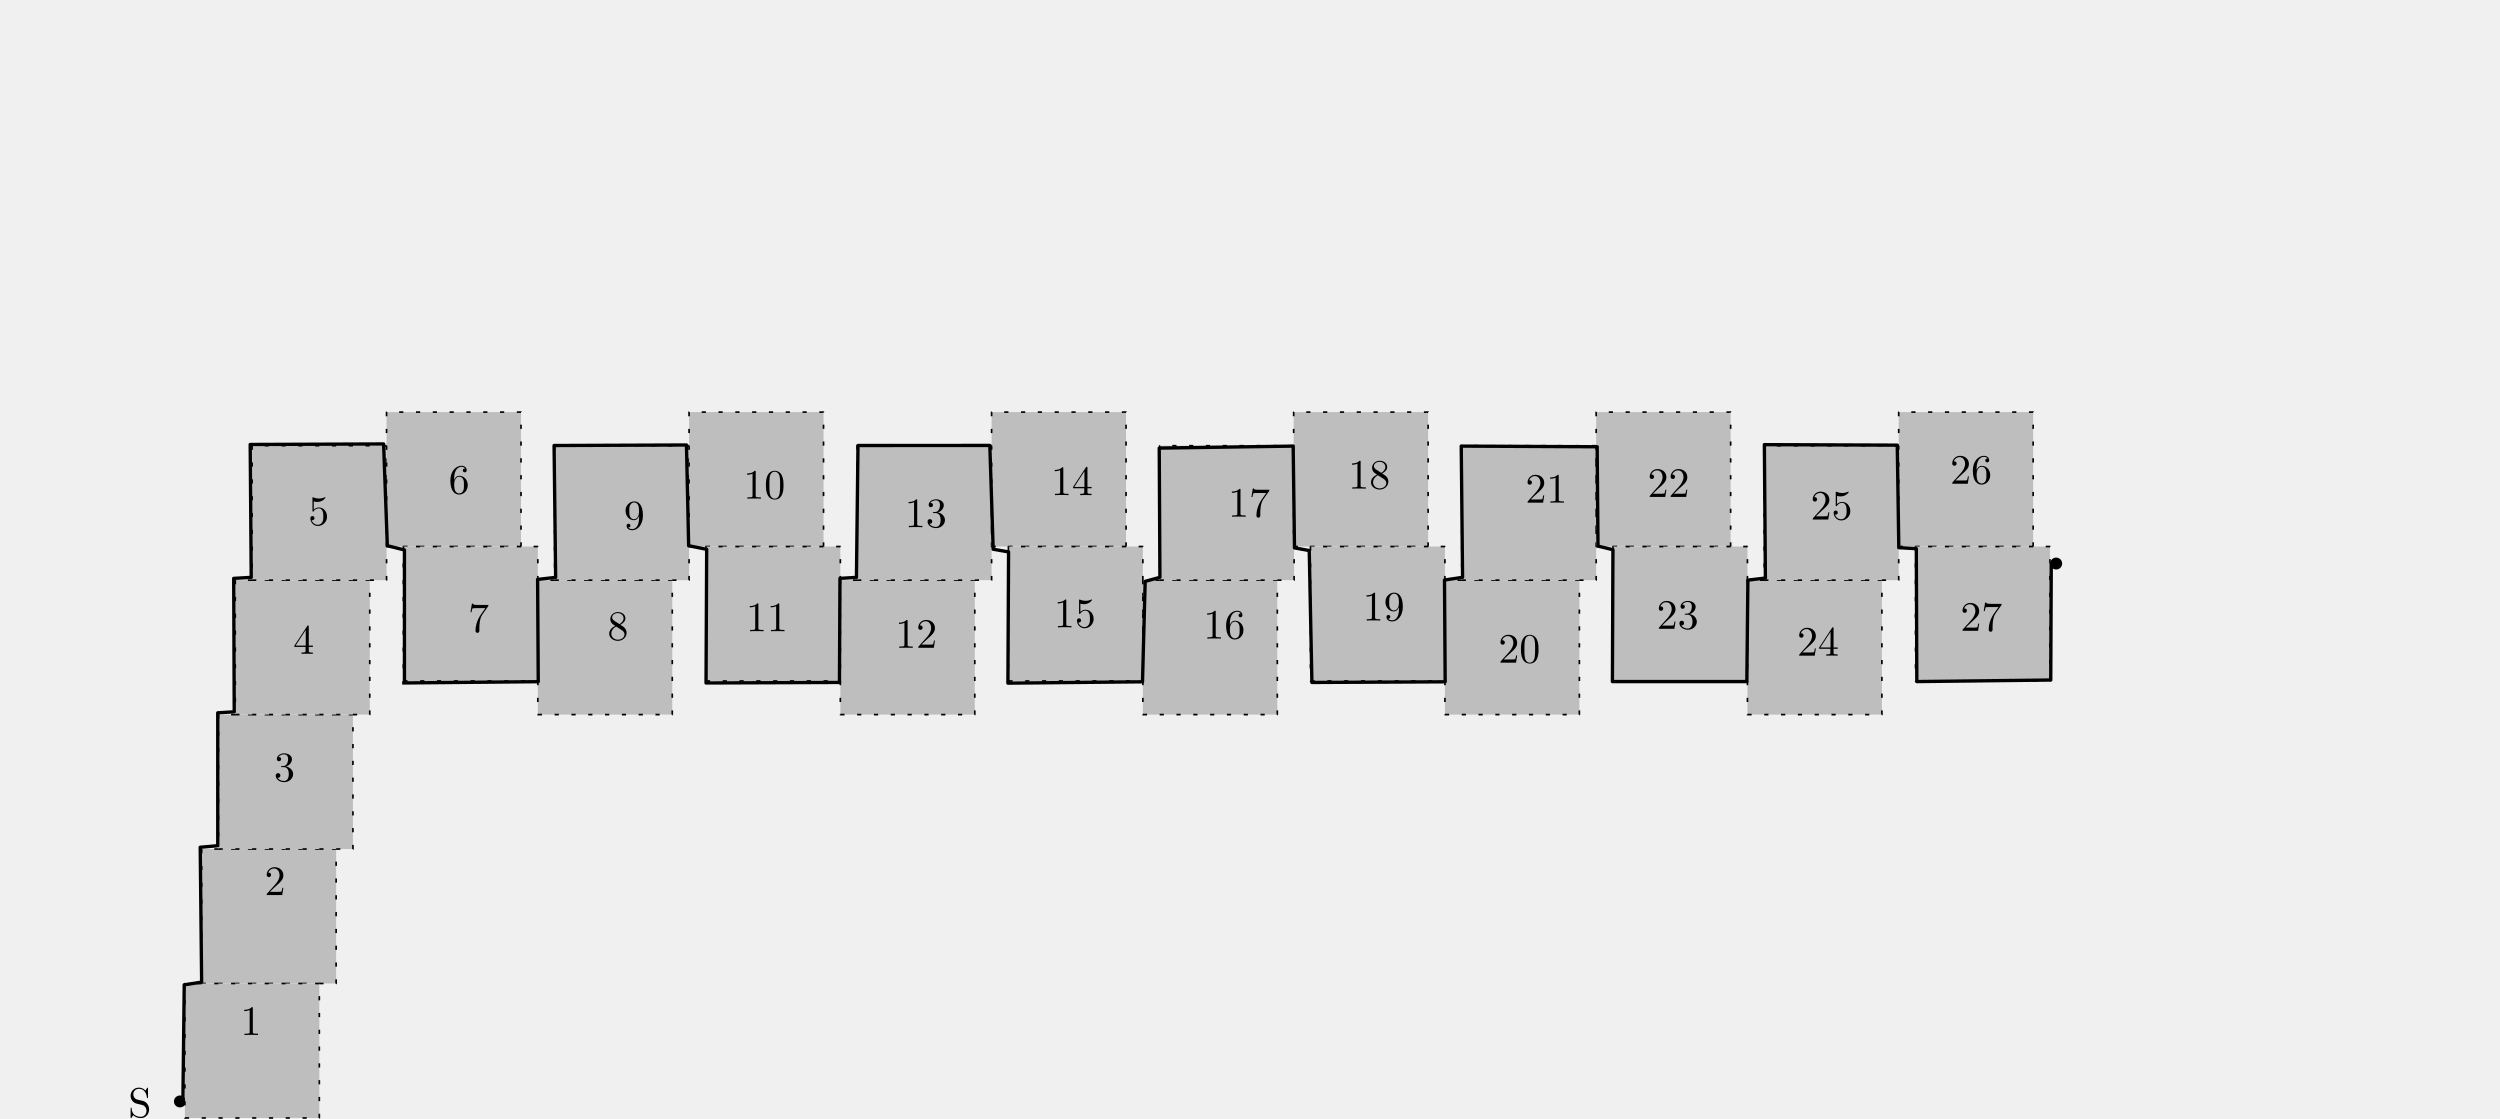
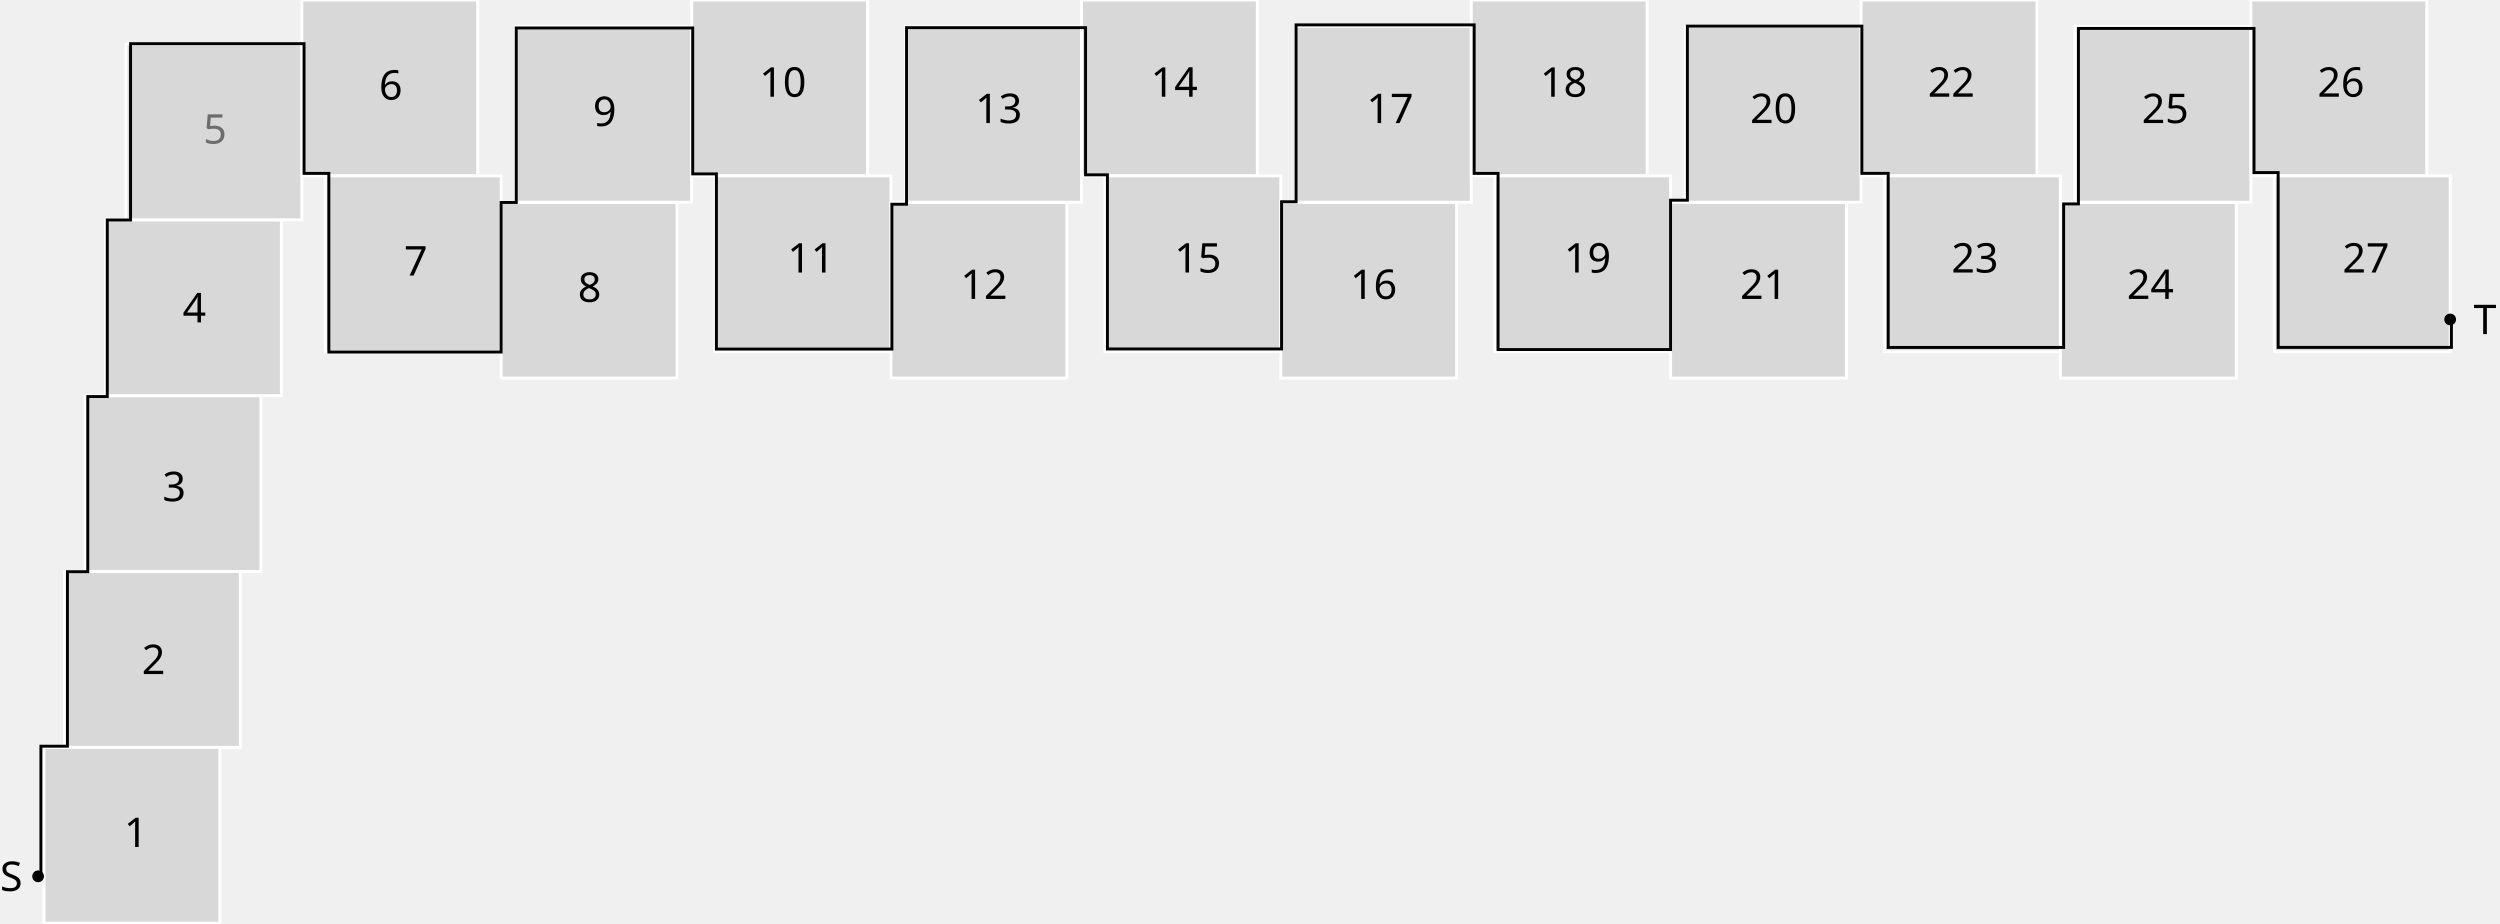
- <svg xmlns="http://www.w3.org/2000/svg" xmlns:xlink="http://www.w3.org/1999/xlink" width="595pt" height="266.275pt" viewBox="0 0 595 266.275" version="1.1">
-   <defs>
-     <g>
-       <symbol overflow="visible" id="glyph0-0">
-         <path style="stroke:none;" d="" />
-       </symbol>
-       <symbol overflow="visible" id="glyph0-1">
-         <path style="stroke:none;" d="M 3.484 -3.875 L 2.203 -4.172 C 1.578 -4.328 1.203 -4.859 1.203 -5.438 C 1.203 -6.141 1.734 -6.75 2.516 -6.75 C 4.172 -6.75 4.391 -5.109 4.453 -4.672 C 4.469 -4.609 4.469 -4.547 4.578 -4.547 C 4.703 -4.547 4.703 -4.594 4.703 -4.781 L 4.703 -6.781 C 4.703 -6.953 4.703 -7.031 4.594 -7.031 C 4.531 -7.031 4.516 -7.016 4.453 -6.891 L 4.094 -6.328 C 3.797 -6.625 3.391 -7.031 2.5 -7.031 C 1.391 -7.031 0.562 -6.156 0.562 -5.094 C 0.562 -4.266 1.094 -3.531 1.859 -3.266 C 1.969 -3.234 2.484 -3.109 3.188 -2.938 C 3.453 -2.875 3.75 -2.797 4.031 -2.438 C 4.234 -2.172 4.344 -1.844 4.344 -1.516 C 4.344 -0.812 3.844 -0.094 3 -0.094 C 2.719 -0.094 1.953 -0.141 1.422 -0.625 C 0.844 -1.172 0.812 -1.797 0.812 -2.156 C 0.797 -2.266 0.719 -2.266 0.688 -2.266 C 0.562 -2.266 0.562 -2.188 0.562 -2.016 L 0.562 -0.016 C 0.562 0.156 0.562 0.219 0.672 0.219 C 0.734 0.219 0.75 0.203 0.812 0.094 C 0.812 0.078 0.844 0.047 1.172 -0.484 C 1.484 -0.141 2.125 0.219 3.016 0.219 C 4.172 0.219 4.969 -0.75 4.969 -1.859 C 4.969 -2.844 4.312 -3.672 3.484 -3.875 Z " />
-       </symbol>
-       <symbol overflow="visible" id="glyph0-2">
-         <path style="stroke:none;" d="M 2.938 -6.375 C 2.938 -6.625 2.938 -6.641 2.703 -6.641 C 2.078 -6 1.203 -6 0.891 -6 L 0.891 -5.688 C 1.094 -5.688 1.672 -5.688 2.188 -5.953 L 2.188 -0.781 C 2.188 -0.422 2.156 -0.312 1.266 -0.312 L 0.953 -0.312 L 0.953 0 C 1.297 -0.031 2.156 -0.031 2.562 -0.031 C 2.953 -0.031 3.828 -0.031 4.172 0 L 4.172 -0.312 L 3.859 -0.312 C 2.953 -0.312 2.938 -0.422 2.938 -0.781 Z " />
-       </symbol>
-       <symbol overflow="visible" id="glyph0-3">
-         <path style="stroke:none;" d="M 1.266 -0.766 L 2.328 -1.797 C 3.875 -3.172 4.469 -3.703 4.469 -4.703 C 4.469 -5.844 3.578 -6.641 2.359 -6.641 C 1.234 -6.641 0.5 -5.719 0.5 -4.828 C 0.5 -4.281 1 -4.281 1.031 -4.281 C 1.203 -4.281 1.547 -4.391 1.547 -4.812 C 1.547 -5.062 1.359 -5.328 1.016 -5.328 C 0.938 -5.328 0.922 -5.328 0.891 -5.312 C 1.109 -5.969 1.656 -6.328 2.234 -6.328 C 3.141 -6.328 3.562 -5.516 3.562 -4.703 C 3.562 -3.906 3.078 -3.125 2.516 -2.5 L 0.609 -0.375 C 0.5 -0.266 0.5 -0.234 0.5 0 L 4.203 0 L 4.469 -1.734 L 4.234 -1.734 C 4.172 -1.438 4.109 -1 4 -0.844 C 3.938 -0.766 3.281 -0.766 3.062 -0.766 Z " />
-       </symbol>
-       <symbol overflow="visible" id="glyph0-4">
-         <path style="stroke:none;" d="M 2.891 -3.516 C 3.703 -3.781 4.281 -4.469 4.281 -5.266 C 4.281 -6.078 3.406 -6.641 2.453 -6.641 C 1.453 -6.641 0.688 -6.047 0.688 -5.281 C 0.688 -4.953 0.906 -4.766 1.203 -4.766 C 1.5 -4.766 1.703 -4.984 1.703 -5.281 C 1.703 -5.766 1.234 -5.766 1.094 -5.766 C 1.391 -6.266 2.047 -6.391 2.406 -6.391 C 2.828 -6.391 3.375 -6.172 3.375 -5.281 C 3.375 -5.156 3.344 -4.578 3.094 -4.141 C 2.797 -3.656 2.453 -3.625 2.203 -3.625 C 2.125 -3.609 1.891 -3.594 1.812 -3.594 C 1.734 -3.578 1.672 -3.562 1.672 -3.469 C 1.672 -3.359 1.734 -3.359 1.906 -3.359 L 2.344 -3.359 C 3.156 -3.359 3.531 -2.688 3.531 -1.703 C 3.531 -0.344 2.844 -0.062 2.406 -0.062 C 1.969 -0.062 1.219 -0.234 0.875 -0.812 C 1.219 -0.766 1.531 -0.984 1.531 -1.359 C 1.531 -1.719 1.266 -1.922 0.984 -1.922 C 0.734 -1.922 0.422 -1.781 0.422 -1.344 C 0.422 -0.438 1.344 0.219 2.438 0.219 C 3.656 0.219 4.562 -0.688 4.562 -1.703 C 4.562 -2.516 3.922 -3.297 2.891 -3.516 Z " />
-       </symbol>
-       <symbol overflow="visible" id="glyph0-5">
-         <path style="stroke:none;" d="M 2.938 -1.641 L 2.938 -0.781 C 2.938 -0.422 2.906 -0.312 2.172 -0.312 L 1.969 -0.312 L 1.969 0 C 2.375 -0.031 2.891 -0.031 3.312 -0.031 C 3.734 -0.031 4.25 -0.031 4.672 0 L 4.672 -0.312 L 4.453 -0.312 C 3.719 -0.312 3.703 -0.422 3.703 -0.781 L 3.703 -1.641 L 4.688 -1.641 L 4.688 -1.953 L 3.703 -1.953 L 3.703 -6.484 C 3.703 -6.688 3.703 -6.75 3.531 -6.75 C 3.453 -6.75 3.422 -6.75 3.344 -6.625 L 0.281 -1.953 L 0.281 -1.641 Z M 2.984 -1.953 L 0.562 -1.953 L 2.984 -5.672 Z " />
-       </symbol>
-       <symbol overflow="visible" id="glyph0-6">
-         <path style="stroke:none;" d="M 4.469 -2 C 4.469 -3.188 3.656 -4.188 2.578 -4.188 C 2.109 -4.188 1.672 -4.031 1.312 -3.672 L 1.312 -5.625 C 1.516 -5.562 1.844 -5.5 2.156 -5.5 C 3.391 -5.5 4.094 -6.406 4.094 -6.531 C 4.094 -6.594 4.062 -6.641 3.984 -6.641 C 3.984 -6.641 3.953 -6.641 3.906 -6.609 C 3.703 -6.516 3.219 -6.312 2.547 -6.312 C 2.156 -6.312 1.688 -6.391 1.219 -6.594 C 1.141 -6.625 1.125 -6.625 1.109 -6.625 C 1 -6.625 1 -6.547 1 -6.391 L 1 -3.438 C 1 -3.266 1 -3.188 1.141 -3.188 C 1.219 -3.188 1.234 -3.203 1.281 -3.266 C 1.391 -3.422 1.75 -3.969 2.562 -3.969 C 3.078 -3.969 3.328 -3.516 3.406 -3.328 C 3.562 -2.953 3.594 -2.578 3.594 -2.078 C 3.594 -1.719 3.594 -1.125 3.344 -0.703 C 3.109 -0.312 2.734 -0.062 2.281 -0.062 C 1.562 -0.062 0.984 -0.594 0.812 -1.172 C 0.844 -1.172 0.875 -1.156 0.984 -1.156 C 1.312 -1.156 1.484 -1.406 1.484 -1.641 C 1.484 -1.891 1.312 -2.141 0.984 -2.141 C 0.844 -2.141 0.5 -2.062 0.5 -1.609 C 0.5 -0.75 1.188 0.219 2.297 0.219 C 3.453 0.219 4.469 -0.734 4.469 -2 Z " />
-       </symbol>
-       <symbol overflow="visible" id="glyph0-7">
-         <path style="stroke:none;" d="M 1.312 -3.266 L 1.312 -3.516 C 1.312 -6.031 2.547 -6.391 3.062 -6.391 C 3.297 -6.391 3.719 -6.328 3.938 -5.984 C 3.781 -5.984 3.391 -5.984 3.391 -5.547 C 3.391 -5.234 3.625 -5.078 3.844 -5.078 C 4 -5.078 4.312 -5.172 4.312 -5.562 C 4.312 -6.156 3.875 -6.641 3.047 -6.641 C 1.766 -6.641 0.422 -5.359 0.422 -3.156 C 0.422 -0.484 1.578 0.219 2.5 0.219 C 3.609 0.219 4.562 -0.719 4.562 -2.031 C 4.562 -3.297 3.672 -4.25 2.562 -4.25 C 1.891 -4.25 1.516 -3.75 1.312 -3.266 Z M 2.5 -0.062 C 1.875 -0.062 1.578 -0.656 1.516 -0.812 C 1.328 -1.281 1.328 -2.078 1.328 -2.25 C 1.328 -3.031 1.656 -4.031 2.547 -4.031 C 2.719 -4.031 3.172 -4.031 3.484 -3.406 C 3.656 -3.047 3.656 -2.531 3.656 -2.047 C 3.656 -1.562 3.656 -1.062 3.484 -0.703 C 3.188 -0.109 2.734 -0.062 2.5 -0.062 Z " />
-       </symbol>
-       <symbol overflow="visible" id="glyph0-8">
-         <path style="stroke:none;" d="M 4.75 -6.078 C 4.828 -6.188 4.828 -6.203 4.828 -6.422 L 2.406 -6.422 C 1.203 -6.422 1.172 -6.547 1.141 -6.734 L 0.891 -6.734 L 0.562 -4.688 L 0.812 -4.688 C 0.844 -4.844 0.922 -5.469 1.062 -5.594 C 1.125 -5.656 1.906 -5.656 2.031 -5.656 L 4.094 -5.656 C 3.984 -5.5 3.203 -4.406 2.984 -4.078 C 2.078 -2.734 1.75 -1.344 1.75 -0.328 C 1.75 -0.234 1.75 0.219 2.219 0.219 C 2.672 0.219 2.672 -0.234 2.672 -0.328 L 2.672 -0.844 C 2.672 -1.391 2.703 -1.938 2.781 -2.469 C 2.828 -2.703 2.953 -3.562 3.406 -4.172 Z " />
-       </symbol>
-       <symbol overflow="visible" id="glyph0-9">
-         <path style="stroke:none;" d="M 1.625 -4.562 C 1.172 -4.859 1.125 -5.188 1.125 -5.359 C 1.125 -5.969 1.781 -6.391 2.484 -6.391 C 3.203 -6.391 3.844 -5.875 3.844 -5.156 C 3.844 -4.578 3.453 -4.109 2.859 -3.766 Z M 3.078 -3.609 C 3.797 -3.984 4.281 -4.5 4.281 -5.156 C 4.281 -6.078 3.406 -6.641 2.5 -6.641 C 1.5 -6.641 0.688 -5.906 0.688 -4.969 C 0.688 -4.797 0.703 -4.344 1.125 -3.875 C 1.234 -3.766 1.609 -3.516 1.859 -3.344 C 1.281 -3.047 0.422 -2.5 0.422 -1.5 C 0.422 -0.453 1.438 0.219 2.484 0.219 C 3.609 0.219 4.562 -0.609 4.562 -1.672 C 4.562 -2.031 4.453 -2.484 4.062 -2.906 C 3.875 -3.109 3.719 -3.203 3.078 -3.609 Z M 2.078 -3.188 L 3.312 -2.406 C 3.594 -2.219 4.062 -1.922 4.062 -1.312 C 4.062 -0.578 3.312 -0.062 2.5 -0.062 C 1.641 -0.062 0.922 -0.672 0.922 -1.5 C 0.922 -2.078 1.234 -2.719 2.078 -3.188 Z " />
-       </symbol>
-       <symbol overflow="visible" id="glyph0-10">
-         <path style="stroke:none;" d="M 3.656 -3.172 L 3.656 -2.844 C 3.656 -0.516 2.625 -0.062 2.047 -0.062 C 1.875 -0.062 1.328 -0.078 1.062 -0.422 C 1.5 -0.422 1.578 -0.703 1.578 -0.875 C 1.578 -1.188 1.344 -1.328 1.125 -1.328 C 0.969 -1.328 0.672 -1.25 0.672 -0.859 C 0.672 -0.188 1.203 0.219 2.047 0.219 C 3.344 0.219 4.562 -1.141 4.562 -3.281 C 4.562 -5.969 3.406 -6.641 2.516 -6.641 C 1.969 -6.641 1.484 -6.453 1.062 -6.016 C 0.641 -5.562 0.422 -5.141 0.422 -4.391 C 0.422 -3.156 1.297 -2.172 2.406 -2.172 C 3.016 -2.172 3.422 -2.594 3.656 -3.172 Z M 2.422 -2.406 C 2.266 -2.406 1.797 -2.406 1.5 -3.031 C 1.312 -3.406 1.312 -3.891 1.312 -4.391 C 1.312 -4.922 1.312 -5.391 1.531 -5.766 C 1.797 -6.266 2.172 -6.391 2.516 -6.391 C 2.984 -6.391 3.312 -6.047 3.484 -5.609 C 3.594 -5.281 3.641 -4.656 3.641 -4.203 C 3.641 -3.375 3.297 -2.406 2.422 -2.406 Z " />
-       </symbol>
-       <symbol overflow="visible" id="glyph0-11">
-         <path style="stroke:none;" d="M 4.578 -3.188 C 4.578 -3.984 4.531 -4.781 4.188 -5.516 C 3.734 -6.484 2.906 -6.641 2.5 -6.641 C 1.891 -6.641 1.172 -6.375 0.75 -5.453 C 0.438 -4.766 0.391 -3.984 0.391 -3.188 C 0.391 -2.438 0.422 -1.547 0.844 -0.781 C 1.266 0.016 2 0.219 2.484 0.219 C 3.016 0.219 3.781 0.016 4.219 -0.938 C 4.531 -1.625 4.578 -2.406 4.578 -3.188 Z M 2.484 0 C 2.094 0 1.5 -0.25 1.328 -1.203 C 1.219 -1.797 1.219 -2.719 1.219 -3.312 C 1.219 -3.953 1.219 -4.609 1.297 -5.141 C 1.484 -6.328 2.234 -6.422 2.484 -6.422 C 2.812 -6.422 3.469 -6.234 3.656 -5.25 C 3.766 -4.688 3.766 -3.938 3.766 -3.312 C 3.766 -2.562 3.766 -1.891 3.656 -1.25 C 3.5 -0.297 2.938 0 2.484 0 Z " />
-       </symbol>
-     </g>
-   </defs>
-   <g id="surface1">
-     <path style="fill-rule:evenodd;fill:rgb(74.5%,74.5%,74.5%);fill-opacity:1;stroke-width:0.4;stroke-linecap:butt;stroke-linejoin:round;stroke:rgb(0%,0%,0%);stroke-opacity:1;stroke-dasharray:1,3;stroke-miterlimit:10;" d="M 48 256.001 L 48 224.001 L 80 224.001 L 80 256.001 Z " transform="matrix(1,0,0,-1,0,458.075)" />
-     <path style="fill-rule:evenodd;fill:rgb(0%,0%,0%);fill-opacity:1;stroke-width:0.4;stroke-linecap:butt;stroke-linejoin:round;stroke:rgb(0%,0%,0%);stroke-opacity:1;stroke-miterlimit:10;" d="M 44.023 195.692 C 44.152 196.356 43.723 196.997 43.059 197.13 C 42.398 197.259 41.754 196.825 41.625 196.165 C 41.496 195.501 41.926 194.86 42.59 194.731 C 43.25 194.602 43.895 195.032 44.023 195.692 " transform="matrix(1,0,0,-1,0,458.075)" />
-     <path style="fill-rule:evenodd;fill:rgb(0%,0%,0%);fill-opacity:1;stroke-width:0.4;stroke-linecap:butt;stroke-linejoin:round;stroke:rgb(0%,0%,0%);stroke-opacity:1;stroke-miterlimit:10;" d="M 490.57 323.716 C 490.699 324.38 490.266 325.02 489.605 325.149 C 488.945 325.278 488.301 324.848 488.172 324.188 C 488.043 323.524 488.473 322.884 489.137 322.755 C 489.797 322.626 490.438 323.055 490.57 323.716 " transform="matrix(1,0,0,-1,0,458.075)" />
-     <g style="fill:rgb(0%,0%,0%);fill-opacity:1;">
-       <use xlink:href="#glyph0-1" x="30.521" y="265.89" />
-     </g>
-     <path style="fill-rule:evenodd;fill:rgb(74.5%,74.5%,74.5%);fill-opacity:1;stroke-width:0.4;stroke-linecap:butt;stroke-linejoin:round;stroke:rgb(0%,0%,0%);stroke-opacity:1;stroke-dasharray:1,3;stroke-miterlimit:10;" d="M 52 288.001 L 52 256.001 L 84 256.001 L 84 288.001 Z " transform="matrix(1,0,0,-1,0,458.075)" />
-     <path style="fill-rule:evenodd;fill:rgb(74.5%,74.5%,74.5%);fill-opacity:1;stroke-width:0.4;stroke-linecap:butt;stroke-linejoin:round;stroke:rgb(0%,0%,0%);stroke-opacity:1;stroke-dasharray:1,3;stroke-miterlimit:10;" d="M 56 320.001 L 56 288.001 L 88 288.001 L 88 320.001 Z " transform="matrix(1,0,0,-1,0,458.075)" />
-     <path style="fill-rule:evenodd;fill:rgb(74.5%,74.5%,74.5%);fill-opacity:1;stroke-width:0.4;stroke-linecap:butt;stroke-linejoin:round;stroke:rgb(0%,0%,0%);stroke-opacity:1;stroke-dasharray:1,3;stroke-miterlimit:10;" d="M 60 352.001 L 60 320.001 L 92 320.001 L 92 352.001 Z " transform="matrix(1,0,0,-1,0,458.075)" />
-     <path style="fill-rule:evenodd;fill:rgb(74.5%,74.5%,74.5%);fill-opacity:1;stroke-width:0.4;stroke-linecap:butt;stroke-linejoin:round;stroke:rgb(0%,0%,0%);stroke-opacity:1;stroke-dasharray:1,3;stroke-miterlimit:10;" d="M 92 360.001 L 92 328.001 L 124 328.001 L 124 360.001 Z " transform="matrix(1,0,0,-1,0,458.075)" />
-     <path style="fill-rule:evenodd;fill:rgb(74.5%,74.5%,74.5%);fill-opacity:1;stroke-width:0.4;stroke-linecap:butt;stroke-linejoin:round;stroke:rgb(0%,0%,0%);stroke-opacity:1;stroke-dasharray:1,3;stroke-miterlimit:10;" d="M 96 328.001 L 96 296.001 L 128 296.001 L 128 328.001 Z " transform="matrix(1,0,0,-1,0,458.075)" />
-     <path style="fill-rule:evenodd;fill:rgb(74.5%,74.5%,74.5%);fill-opacity:1;stroke-width:0.4;stroke-linecap:butt;stroke-linejoin:round;stroke:rgb(0%,0%,0%);stroke-opacity:1;stroke-dasharray:1,3;stroke-miterlimit:10;" d="M 128 320.001 L 128 288.001 L 160 288.001 L 160 320.001 Z " transform="matrix(1,0,0,-1,0,458.075)" />
-     <path style="fill-rule:evenodd;fill:rgb(74.5%,74.5%,74.5%);fill-opacity:1;stroke-width:0.4;stroke-linecap:butt;stroke-linejoin:round;stroke:rgb(0%,0%,0%);stroke-opacity:1;stroke-dasharray:1,3;stroke-miterlimit:10;" d="M 132 352.001 L 132 320.001 L 164 320.001 L 164 352.001 Z " transform="matrix(1,0,0,-1,0,458.075)" />
-     <path style="fill-rule:evenodd;fill:rgb(74.5%,74.5%,74.5%);fill-opacity:1;stroke-width:0.4;stroke-linecap:butt;stroke-linejoin:round;stroke:rgb(0%,0%,0%);stroke-opacity:1;stroke-dasharray:1,3;stroke-miterlimit:10;" d="M 164 360.001 L 164 328.001 L 196 328.001 L 196 360.001 Z " transform="matrix(1,0,0,-1,0,458.075)" />
-     <path style="fill-rule:evenodd;fill:rgb(74.5%,74.5%,74.5%);fill-opacity:1;stroke-width:0.4;stroke-linecap:butt;stroke-linejoin:round;stroke:rgb(0%,0%,0%);stroke-opacity:1;stroke-dasharray:1,3;stroke-miterlimit:10;" d="M 168 328.001 L 168 296.001 L 200 296.001 L 200 328.001 Z " transform="matrix(1,0,0,-1,0,458.075)" />
-     <path style="fill-rule:evenodd;fill:rgb(74.5%,74.5%,74.5%);fill-opacity:1;stroke-width:0.4;stroke-linecap:butt;stroke-linejoin:round;stroke:rgb(0%,0%,0%);stroke-opacity:1;stroke-dasharray:1,3;stroke-miterlimit:10;" d="M 200 320.001 L 200 288.001 L 232 288.001 L 232 320.001 Z " transform="matrix(1,0,0,-1,0,458.075)" />
-     <path style="fill-rule:evenodd;fill:rgb(74.5%,74.5%,74.5%);fill-opacity:1;stroke-width:0.4;stroke-linecap:butt;stroke-linejoin:round;stroke:rgb(0%,0%,0%);stroke-opacity:1;stroke-dasharray:1,3;stroke-miterlimit:10;" d="M 204 352.001 L 204 320.001 L 236 320.001 L 236 352.001 Z " transform="matrix(1,0,0,-1,0,458.075)" />
-     <path style="fill-rule:evenodd;fill:rgb(74.5%,74.5%,74.5%);fill-opacity:1;stroke-width:0.4;stroke-linecap:butt;stroke-linejoin:round;stroke:rgb(0%,0%,0%);stroke-opacity:1;stroke-dasharray:1,3;stroke-miterlimit:10;" d="M 236 360.001 L 236 328.001 L 268 328.001 L 268 360.001 Z " transform="matrix(1,0,0,-1,0,458.075)" />
-     <path style="fill-rule:evenodd;fill:rgb(74.5%,74.5%,74.5%);fill-opacity:1;stroke-width:0.4;stroke-linecap:butt;stroke-linejoin:round;stroke:rgb(0%,0%,0%);stroke-opacity:1;stroke-dasharray:1,3;stroke-miterlimit:10;" d="M 240 328.001 L 240 296.001 L 272 296.001 L 272 328.001 Z " transform="matrix(1,0,0,-1,0,458.075)" />
-     <path style="fill-rule:evenodd;fill:rgb(74.5%,74.5%,74.5%);fill-opacity:1;stroke-width:0.4;stroke-linecap:butt;stroke-linejoin:round;stroke:rgb(0%,0%,0%);stroke-opacity:1;stroke-dasharray:1,3;stroke-miterlimit:10;" d="M 272 320.001 L 272 288.001 L 304 288.001 L 304 320.001 Z " transform="matrix(1,0,0,-1,0,458.075)" />
-     <path style="fill-rule:evenodd;fill:rgb(74.5%,74.5%,74.5%);fill-opacity:1;stroke-width:0.4;stroke-linecap:butt;stroke-linejoin:round;stroke:rgb(0%,0%,0%);stroke-opacity:1;stroke-dasharray:1,3;stroke-miterlimit:10;" d="M 276 352.001 L 276 320.001 L 308 320.001 L 308 352.001 Z " transform="matrix(1,0,0,-1,0,458.075)" />
-     <path style="fill-rule:evenodd;fill:rgb(74.5%,74.5%,74.5%);fill-opacity:1;stroke-width:0.4;stroke-linecap:butt;stroke-linejoin:round;stroke:rgb(0%,0%,0%);stroke-opacity:1;stroke-dasharray:1,3;stroke-miterlimit:10;" d="M 307.891 360.001 L 307.891 328.001 L 339.891 328.001 L 339.891 360.001 Z " transform="matrix(1,0,0,-1,0,458.075)" />
-     <path style="fill-rule:evenodd;fill:rgb(74.5%,74.5%,74.5%);fill-opacity:1;stroke-width:0.4;stroke-linecap:butt;stroke-linejoin:round;stroke:rgb(0%,0%,0%);stroke-opacity:1;stroke-dasharray:1,3;stroke-miterlimit:10;" d="M 311.891 328.001 L 311.891 296.001 L 343.891 296.001 L 343.891 328.001 Z " transform="matrix(1,0,0,-1,0,458.075)" />
-     <path style="fill-rule:evenodd;fill:rgb(74.5%,74.5%,74.5%);fill-opacity:1;stroke-width:0.4;stroke-linecap:butt;stroke-linejoin:round;stroke:rgb(0%,0%,0%);stroke-opacity:1;stroke-dasharray:1,3;stroke-miterlimit:10;" d="M 343.891 320.001 L 343.891 288.001 L 375.891 288.001 L 375.891 320.001 Z " transform="matrix(1,0,0,-1,0,458.075)" />
-     <path style="fill-rule:evenodd;fill:rgb(74.5%,74.5%,74.5%);fill-opacity:1;stroke-width:0.4;stroke-linecap:butt;stroke-linejoin:round;stroke:rgb(0%,0%,0%);stroke-opacity:1;stroke-dasharray:1,3;stroke-miterlimit:10;" d="M 347.891 352.001 L 347.891 320.001 L 379.891 320.001 L 379.891 352.001 Z " transform="matrix(1,0,0,-1,0,458.075)" />
-     <path style="fill-rule:evenodd;fill:rgb(74.5%,74.5%,74.5%);fill-opacity:1;stroke-width:0.4;stroke-linecap:butt;stroke-linejoin:round;stroke:rgb(0%,0%,0%);stroke-opacity:1;stroke-dasharray:1,3;stroke-miterlimit:10;" d="M 44 224.001 L 44 192.001 L 76 192.001 L 76 224.001 Z " transform="matrix(1,0,0,-1,0,458.075)" />
-     <g style="fill:rgb(0%,0%,0%);fill-opacity:1;">
-       <use xlink:href="#glyph0-2" x="57.233" y="246.333" />
-     </g>
-     <g style="fill:rgb(0%,0%,0%);fill-opacity:1;">
-       <use xlink:href="#glyph0-3" x="62.97" y="213.026" />
-     </g>
-     <g style="fill:rgb(0%,0%,0%);fill-opacity:1;">
-       <use xlink:href="#glyph0-4" x="65.201" y="185.933" />
-     </g>
-     <g style="fill:rgb(0%,0%,0%);fill-opacity:1;">
-       <use xlink:href="#glyph0-5" x="69.784" y="155.613" />
-     </g>
-     <g style="fill:rgb(0%,0%,0%);fill-opacity:1;">
-       <use xlink:href="#glyph0-6" x="73.363" y="124.966" />
-     </g>
-     <g style="fill:rgb(0%,0%,0%);fill-opacity:1;">
-       <use xlink:href="#glyph0-7" x="106.764" y="117.493" />
-     </g>
-     <g style="fill:rgb(0%,0%,0%);fill-opacity:1;">
-       <use xlink:href="#glyph0-8" x="111.418" y="150.395" />
-     </g>
-     <g style="fill:rgb(0%,0%,0%);fill-opacity:1;">
-       <use xlink:href="#glyph0-9" x="144.566" y="152.307" />
-     </g>
-     <g style="fill:rgb(0%,0%,0%);fill-opacity:1;">
-       <use xlink:href="#glyph0-10" x="148.458" y="125.976" />
-     </g>
-     <g style="fill:rgb(0%,0%,0%);fill-opacity:1;">
-       <use xlink:href="#glyph0-2" x="176.917" y="118.681" />
-       <use xlink:href="#glyph0-11" x="181.898" y="118.681" />
-     </g>
-     <g style="fill:rgb(0%,0%,0%);fill-opacity:1;">
-       <use xlink:href="#glyph0-2" x="177.555" y="150.235" />
-       <use xlink:href="#glyph0-2" x="182.536" y="150.235" />
-     </g>
-     <g style="fill:rgb(0%,0%,0%);fill-opacity:1;">
-       <use xlink:href="#glyph0-2" x="213.067" y="154.183" />
-       <use xlink:href="#glyph0-3" x="218.048" y="154.183" />
-     </g>
-     <g style="fill:rgb(0%,0%,0%);fill-opacity:1;">
-       <use xlink:href="#glyph0-2" x="215.358" y="125.473" />
-       <use xlink:href="#glyph0-4" x="220.339" y="125.473" />
-     </g>
-     <g style="fill:rgb(0%,0%,0%);fill-opacity:1;">
-       <use xlink:href="#glyph0-2" x="250.129" y="117.843" />
-       <use xlink:href="#glyph0-5" x="255.11" y="117.843" />
-     </g>
-     <g style="fill:rgb(0%,0%,0%);fill-opacity:1;">
-       <use xlink:href="#glyph0-2" x="250.836" y="149.306" />
-       <use xlink:href="#glyph0-6" x="255.817" y="149.306" />
-     </g>
-     <g style="fill:rgb(0%,0%,0%);fill-opacity:1;">
-       <use xlink:href="#glyph0-2" x="286.402" y="151.988" />
-       <use xlink:href="#glyph0-7" x="291.383" y="151.988" />
-     </g>
-     <g style="fill:rgb(0%,0%,0%);fill-opacity:1;">
-       <use xlink:href="#glyph0-2" x="292.298" y="122.984" />
-       <use xlink:href="#glyph0-8" x="297.279" y="122.984" />
-     </g>
-     <g style="fill:rgb(0%,0%,0%);fill-opacity:1;">
-       <use xlink:href="#glyph0-2" x="320.888" y="116.298" />
-       <use xlink:href="#glyph0-9" x="325.869" y="116.298" />
-     </g>
-     <g style="fill:rgb(0%,0%,0%);fill-opacity:1;">
-       <use xlink:href="#glyph0-2" x="324.331" y="147.686" />
-       <use xlink:href="#glyph0-10" x="329.312" y="147.686" />
-     </g>
-     <g style="fill:rgb(0%,0%,0%);fill-opacity:1;">
-       <use xlink:href="#glyph0-3" x="356.612" y="157.714" />
-       <use xlink:href="#glyph0-11" x="361.593" y="157.714" />
-     </g>
-     <g style="fill:rgb(0%,0%,0%);fill-opacity:1;">
-       <use xlink:href="#glyph0-3" x="363.057" y="119.637" />
-       <use xlink:href="#glyph0-2" x="368.038" y="119.637" />
-     </g>
-     <path style="fill-rule:evenodd;fill:rgb(74.5%,74.5%,74.5%);fill-opacity:1;stroke-width:0.4;stroke-linecap:butt;stroke-linejoin:round;stroke:rgb(0%,0%,0%);stroke-opacity:1;stroke-dasharray:1,3;stroke-miterlimit:10;" d="M 379.891 360.001 L 379.891 328.001 L 411.891 328.001 L 411.891 360.001 Z " transform="matrix(1,0,0,-1,0,458.075)" />
-     <path style="fill-rule:evenodd;fill:rgb(74.5%,74.5%,74.5%);fill-opacity:1;stroke-width:0.4;stroke-linecap:butt;stroke-linejoin:round;stroke:rgb(0%,0%,0%);stroke-opacity:1;stroke-dasharray:1,3;stroke-miterlimit:10;" d="M 383.891 328.001 L 383.891 296.001 L 415.891 296.001 L 415.891 328.001 Z " transform="matrix(1,0,0,-1,0,458.075)" />
-     <path style="fill-rule:evenodd;fill:rgb(74.5%,74.5%,74.5%);fill-opacity:1;stroke-width:0.4;stroke-linecap:butt;stroke-linejoin:round;stroke:rgb(0%,0%,0%);stroke-opacity:1;stroke-dasharray:1,3;stroke-miterlimit:10;" d="M 415.891 320.001 L 415.891 288.001 L 447.891 288.001 L 447.891 320.001 Z " transform="matrix(1,0,0,-1,0,458.075)" />
-     <path style="fill-rule:evenodd;fill:rgb(74.5%,74.5%,74.5%);fill-opacity:1;stroke-width:0.4;stroke-linecap:butt;stroke-linejoin:round;stroke:rgb(0%,0%,0%);stroke-opacity:1;stroke-dasharray:1,3;stroke-miterlimit:10;" d="M 419.891 352.001 L 419.891 320.001 L 451.891 320.001 L 451.891 352.001 Z " transform="matrix(1,0,0,-1,0,458.075)" />
-     <g style="fill:rgb(0%,0%,0%);fill-opacity:1;">
-       <use xlink:href="#glyph0-3" x="392.129" y="118.275" />
-       <use xlink:href="#glyph0-3" x="397.11" y="118.275" />
-     </g>
-     <g style="fill:rgb(0%,0%,0%);fill-opacity:1;">
-       <use xlink:href="#glyph0-3" x="394.3" y="149.66" />
-       <use xlink:href="#glyph0-4" x="399.281" y="149.66" />
-     </g>
-     <g style="fill:rgb(0%,0%,0%);fill-opacity:1;">
-       <use xlink:href="#glyph0-3" x="427.704" y="156.05" />
-       <use xlink:href="#glyph0-5" x="432.685" y="156.05" />
-     </g>
-     <path style="fill-rule:evenodd;fill:rgb(74.5%,74.5%,74.5%);fill-opacity:1;stroke-width:0.4;stroke-linecap:butt;stroke-linejoin:round;stroke:rgb(0%,0%,0%);stroke-opacity:1;stroke-dasharray:1,3;stroke-miterlimit:10;" d="M 451.891 360.001 L 451.891 328.001 L 483.891 328.001 L 483.891 360.001 Z " transform="matrix(1,0,0,-1,0,458.075)" />
-     <path style="fill-rule:evenodd;fill:rgb(74.5%,74.5%,74.5%);fill-opacity:1;stroke-width:0.4;stroke-linecap:butt;stroke-linejoin:round;stroke:rgb(0%,0%,0%);stroke-opacity:1;stroke-dasharray:1,3;stroke-miterlimit:10;" d="M 455.891 328.001 L 455.891 296.001 L 487.891 296.001 L 487.891 328.001 Z " transform="matrix(1,0,0,-1,0,458.075)" />
-     <g style="fill:rgb(0%,0%,0%);fill-opacity:1;">
-       <use xlink:href="#glyph0-3" x="430.925" y="123.65" />
-       <use xlink:href="#glyph0-6" x="435.906" y="123.65" />
-     </g>
-     <g style="fill:rgb(0%,0%,0%);fill-opacity:1;">
-       <use xlink:href="#glyph0-3" x="464.129" y="115.124" />
-       <use xlink:href="#glyph0-7" x="469.11" y="115.124" />
-     </g>
-     <path style="fill:none;stroke-width:0.8;stroke-linecap:butt;stroke-linejoin:round;stroke:rgb(0%,0%,0%);stroke-opacity:1;stroke-miterlimit:10;" d="M 43.527 195.805 L 43.848 223.692 L 47.988 224.333 L 47.652 256.427 L 51.824 256.794 L 51.824 288.423 L 55.746 288.665 L 55.621 320.419 L 59.789 320.661 L 59.547 352.29 L 91.297 352.415 L 92.184 328.196 L 96.254 327.184 L 96.254 295.63 M 95.711 295.532 L 128.102 295.833 L 127.949 320.173 L 132.242 320.661 L 131.871 352.044 L 163.379 352.169 L 163.898 328.196 L 168.188 327.337 L 168.035 295.532 L 199.789 295.653 L 199.91 320.419 L 203.832 320.661 L 204.199 352.044 L 235.578 352.063 L 236.375 327.36 L 240.039 326.723 L 239.883 295.489 L 271.914 295.805 L 272.551 319.712 L 276.059 320.669 L 275.898 351.427 L 307.773 351.903 L 308.09 327.68 L 311.598 327.044 L 312.234 295.649 L 343.949 295.805 L 343.789 320.032 L 348.094 320.669 L 347.773 351.903 L 380.125 351.747 L 380.32 328.102 L 383.879 327.243 L 383.754 295.86 L 415.75 295.86 L 415.996 320.009 L 420.164 320.501 L 419.918 352.251 L 451.547 352.13 L 451.914 327.731 L 456.082 327.489 L 456.203 295.86 L 488.078 296.227 L 488.199 324.055 " transform="matrix(1,0,0,-1,0,458.075)" />
-     <g style="fill:rgb(0%,0%,0%);fill-opacity:1;">
-       <use xlink:href="#glyph0-3" x="466.58" y="150.137" />
-       <use xlink:href="#glyph0-8" x="471.561" y="150.137" />
+ <svg xmlns="http://www.w3.org/2000/svg" width="853px" height="315px" viewBox="0 0 853 315" version="1.1">
+   <description>Created with Sketch.</description>
+   <defs />
+   <g id="Page-1" stroke="none" stroke-width="1" fill="none" fill-rule="evenodd">
+     <g id="Group">
+       <rect id="Rectangle-1" stroke="#FFFFFF" fill="#D8D8D8" x="15" y="255" width="60" height="60" />
+       <rect id="Rectangle-2" stroke="#FFFFFF" fill="#D8D8D8" x="22" y="195" width="60" height="60" />
+       <rect id="Rectangle-3" stroke="#FFFFFF" fill="#D8D8D8" x="29" y="135" width="60" height="60" />
+       <rect id="Rectangle-4" stroke="#FFFFFF" fill="#D8D8D8" x="36" y="75" width="60" height="60" />
+       <rect id="Rectangle-5" stroke="#FFFFFF" fill="#D8D8D8" x="43" y="15" width="60" height="60" />
+       <rect id="Rectangle-6" stroke="#FFFFFF" fill="#D8D8D8" x="103" y="0" width="60" height="60" />
+       <rect id="Rectangle-7" stroke="#FFFFFF" fill="#D8D8D8" x="111" y="60" width="60" height="60" />
+       <rect id="Rectangle-8" stroke="#FFFFFF" fill="#D8D8D8" x="171" y="69" width="60" height="60" />
+       <rect id="Rectangle-9" stroke="#FFFFFF" fill="#D8D8D8" x="176" y="9" width="60" height="60" />
+       <rect id="Rectangle-6" stroke="#FFFFFF" fill="#D8D8D8" x="236" y="0" width="60" height="60" />
+       <rect id="Rectangle-7" stroke="#FFFFFF" fill="#D8D8D8" x="244" y="60" width="60" height="60" />
+       <rect id="Rectangle-8" stroke="#FFFFFF" fill="#D8D8D8" x="304" y="69" width="60" height="60" />
+       <rect id="Rectangle-9" stroke="#FFFFFF" fill="#D8D8D8" x="309" y="9" width="60" height="60" />
+       <rect id="Rectangle-6" stroke="#FFFFFF" fill="#D8D8D8" x="369" y="0" width="60" height="60" />
+       <rect id="Rectangle-7" stroke="#FFFFFF" fill="#D8D8D8" x="377" y="60" width="60" height="60" />
+       <rect id="Rectangle-8" stroke="#FFFFFF" fill="#D8D8D8" x="437" y="69" width="60" height="60" />
+       <rect id="Rectangle-9" stroke="#FFFFFF" fill="#D8D8D8" x="442" y="9" width="60" height="60" />
+       <rect id="Rectangle-6" stroke="#FFFFFF" fill="#D8D8D8" x="502" y="0" width="60" height="60" />
+       <rect id="Rectangle-7" stroke="#FFFFFF" fill="#D8D8D8" x="510" y="60" width="60" height="60" />
+       <rect id="Rectangle-8" stroke="#FFFFFF" fill="#D8D8D8" x="570" y="69" width="60" height="60" />
+       <rect id="Rectangle-9" stroke="#FFFFFF" fill="#D8D8D8" x="575" y="9" width="60" height="60" />
+       <rect id="Rectangle-6" stroke="#FFFFFF" fill="#D8D8D8" x="635" y="0" width="60" height="60" />
+       <rect id="Rectangle-7" stroke="#FFFFFF" fill="#D8D8D8" x="643" y="60" width="60" height="60" />
+       <rect id="Rectangle-8" stroke="#FFFFFF" fill="#D8D8D8" x="703" y="69" width="60" height="60" />
+       <rect id="Rectangle-9" stroke="#FFFFFF" fill="#D8D8D8" x="708" y="9" width="60" height="60" />
+       <rect id="Rectangle-6" stroke="#FFFFFF" fill="#D8D8D8" x="768" y="0" width="60" height="60" />
+       <rect id="Rectangle-7" stroke="#FFFFFF" fill="#D8D8D8" x="776" y="60" width="60" height="60" />
+       <circle id="Oval-1" fill="#000000" cx="13" cy="299" r="2" />
+       <circle id="Oval-2" fill="#000000" cx="836" cy="109" r="2" />
+       <text id="S" font-family="Skolar PE" font-size="14" font-weight="normal" fill="#000000">
+         <tspan x="0" y="304">S</tspan>
+       </text>
+       <text id="1" font-family="Skolar PE" font-size="14" font-weight="normal" fill="#000000">
+         <tspan x="42.34" y="289">1</tspan>
+       </text>
+       <text id="2" font-family="Skolar PE" font-size="14" font-weight="normal" fill="#000000">
+         <tspan x="48.395" y="230">2</tspan>
+       </text>
+       <text id="3" font-family="Skolar PE" font-size="14" font-weight="normal" fill="#000000">
+         <tspan x="55.43" y="171">3</tspan>
+       </text>
+       <text id="4" font-family="Skolar PE" font-size="14" font-weight="normal" fill="#000000">
+         <tspan x="62.304" y="110">4</tspan>
+       </text>
+       <text id="5" opacity="0.5" font-family="Skolar PE" font-size="14" font-weight="normal" fill="#000000">
+         <tspan x="69.374" y="49">5</tspan>
+       </text>
+       <text id="6" font-family="Skolar PE" font-size="14" font-weight="normal" fill="#000000">
+         <tspan x="129.332" y="34">6</tspan>
+       </text>
+       <text id="7" font-family="Skolar PE" font-size="14" font-weight="normal" fill="#000000">
+         <tspan x="137.864" y="94">7</tspan>
+       </text>
+       <text id="8" font-family="Skolar PE" font-size="14" font-weight="normal" fill="#000000">
+         <tspan x="197.164" y="103">8</tspan>
+       </text>
+       <text id="9" font-family="Skolar PE" font-size="14" font-weight="normal" fill="#000000">
+         <tspan x="202.332" y="43">9</tspan>
+       </text>
+       <text id="10" font-family="Skolar PE" font-size="14" font-weight="normal" fill="#000000">
+         <tspan x="259.105" y="33">10</tspan>
+       </text>
+       <text id="11" font-family="Skolar PE" font-size="14" font-weight="normal" fill="#000000">
+         <tspan x="268.68" y="93">11</tspan>
+       </text>
+       <text id="12" font-family="Skolar PE" font-size="14" font-weight="normal" fill="#000000">
+         <tspan x="327.735" y="102">12</tspan>
+       </text>
+       <text id="13" font-family="Skolar PE" font-size="14" font-weight="normal" fill="#000000">
+         <tspan x="332.77" y="42">13</tspan>
+       </text>
+       <text id="14" font-family="Skolar PE" font-size="14" font-weight="normal" fill="#000000">
+         <tspan x="392.644" y="33">14</tspan>
+       </text>
+       <text id="15" font-family="Skolar PE" font-size="14" font-weight="normal" fill="#000000">
+         <tspan x="400.714" y="93">15</tspan>
+       </text>
+       <text id="16" font-family="Skolar PE" font-size="14" font-weight="normal" fill="#000000">
+         <tspan x="460.672" y="102">16</tspan>
+       </text>
+       <text id="17" font-family="Skolar PE" font-size="14" font-weight="normal" fill="#000000">
+         <tspan x="466.274" y="42">17</tspan>
+       </text>
+       <text id="18" font-family="Skolar PE" font-size="14" font-weight="normal" fill="#000000">
+         <tspan x="525.504" y="33">18</tspan>
+       </text>
+       <text id="19" font-family="Skolar PE" font-size="14" font-weight="normal" fill="#000000">
+         <tspan x="533.672" y="93">19</tspan>
+       </text>
+       <text id="21" font-family="Skolar PE" font-size="14" font-weight="normal" fill="#000000">
+         <tspan x="593.735" y="102">21</tspan>
+       </text>
+       <text id="20" font-family="Skolar PE" font-size="14" font-weight="normal" fill="#000000">
+         <tspan x="597.16" y="42">20</tspan>
+       </text>
+       <text id="22" font-family="Skolar PE" font-size="14" font-weight="normal" fill="#000000">
+         <tspan x="657.79" y="33">22</tspan>
+       </text>
+       <text id="23" font-family="Skolar PE" font-size="14" font-weight="normal" fill="#000000">
+         <tspan x="665.825" y="93">23</tspan>
+       </text>
+       <text id="24" font-family="Skolar PE" font-size="14" font-weight="normal" fill="#000000">
+         <tspan x="725.699" y="102">24</tspan>
+       </text>
+       <text id="25" font-family="Skolar PE" font-size="14" font-weight="normal" fill="#000000">
+         <tspan x="730.769" y="42">25</tspan>
+       </text>
+       <text id="26" font-family="Skolar PE" font-size="14" font-weight="normal" fill="#000000">
+         <tspan x="790.727" y="33">26</tspan>
+       </text>
+       <text id="27" font-family="Skolar PE" font-size="14" font-weight="normal" fill="#000000">
+         <tspan x="799.259" y="93">27</tspan>
+       </text>
+       <text id="T" font-family="Skolar PE" font-size="14" font-weight="normal" fill="#000000">
+         <tspan x="844" y="114">T</tspan>
+       </text>
+       <path d="M13.956,298.4 L13.956,254.605 L23.004,254.605 L23.004,195.063 L29.953,195.063 L29.953,135.304 L36.602,135.304 L36.602,75.062 L44.548,75.062 L44.548,14.901 L103.742,14.901 L103.742,59.157 L112.204,59.157 L112.204,120.107 L170.98,120.107 L170.98,69.078 L176.147,69.078 L176.147,9.543 L236.356,9.543 L236.356,59.33 L244.439,59.33 L244.439,119.104 L304.314,119.104 L304.314,69.681 L309.308,69.681 L309.308,9.436 L370.396,9.436 L370.396,59.652 L377.849,59.652 L377.849,119.063 L437.27,119.063 L437.27,68.833 L442.214,68.833 L442.214,8.49 L502.985,8.49 L502.985,59.161 L511.142,59.161 L511.142,119.263 L569.994,119.263 L569.994,68.31 L575.731,68.31 L575.731,8.912 L635.267,8.912 L635.267,59.143 L644.262,59.143 L644.262,118.546 L704.115,118.546 L704.115,69.57 L709.164,69.57 L709.164,9.697 L769.07,9.697 L769.07,58.883 L777.309,58.883 L777.309,118.529 L836.42,118.529 L836.42,110.142" id="Path-1" stroke="#000000" />
    </g>
  </g>
</svg>
